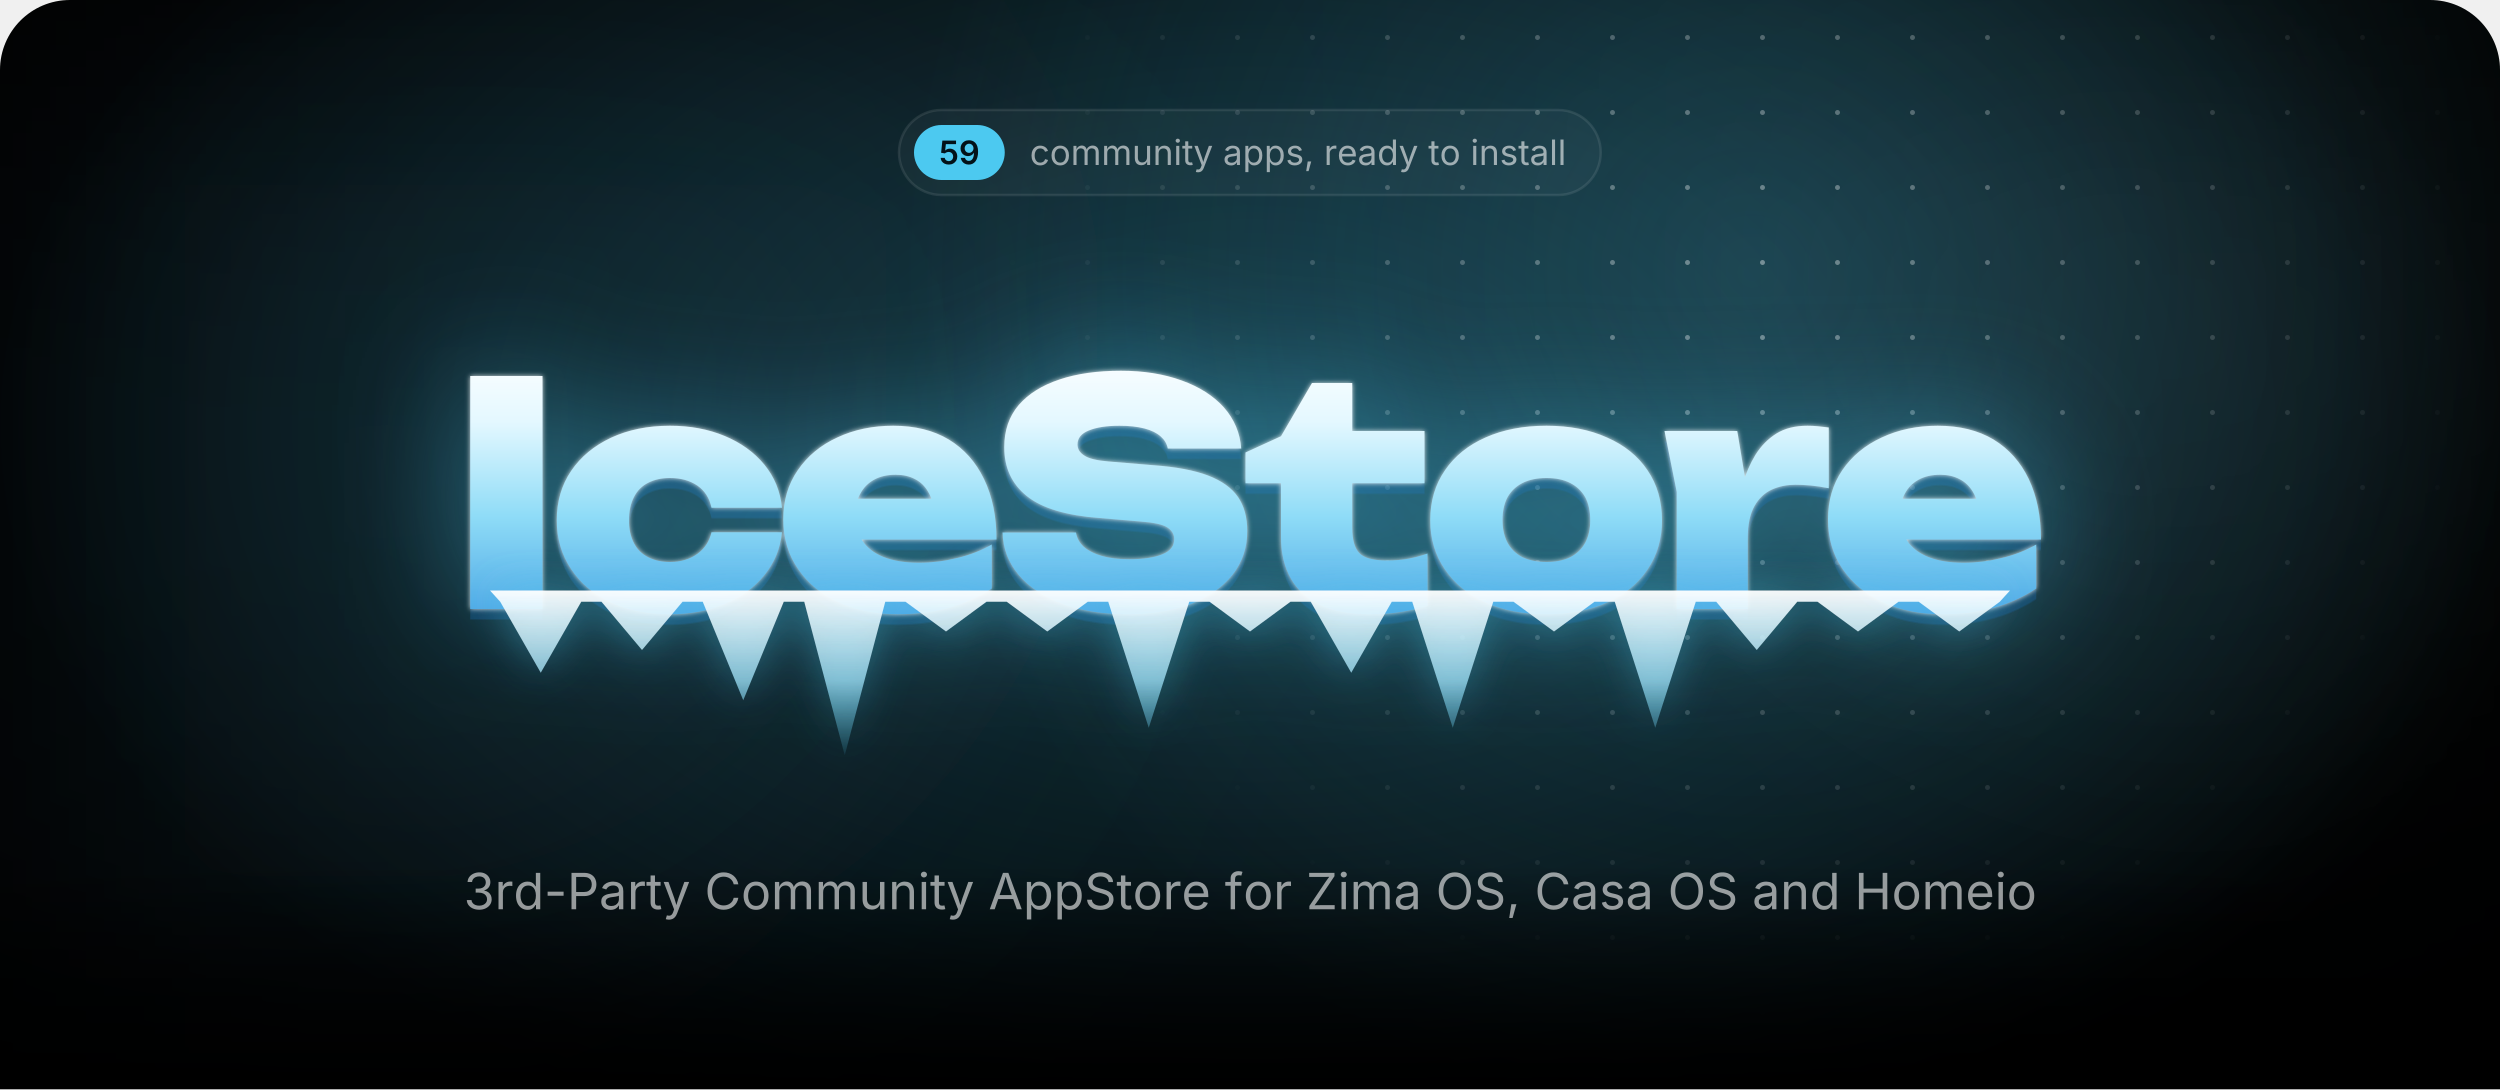
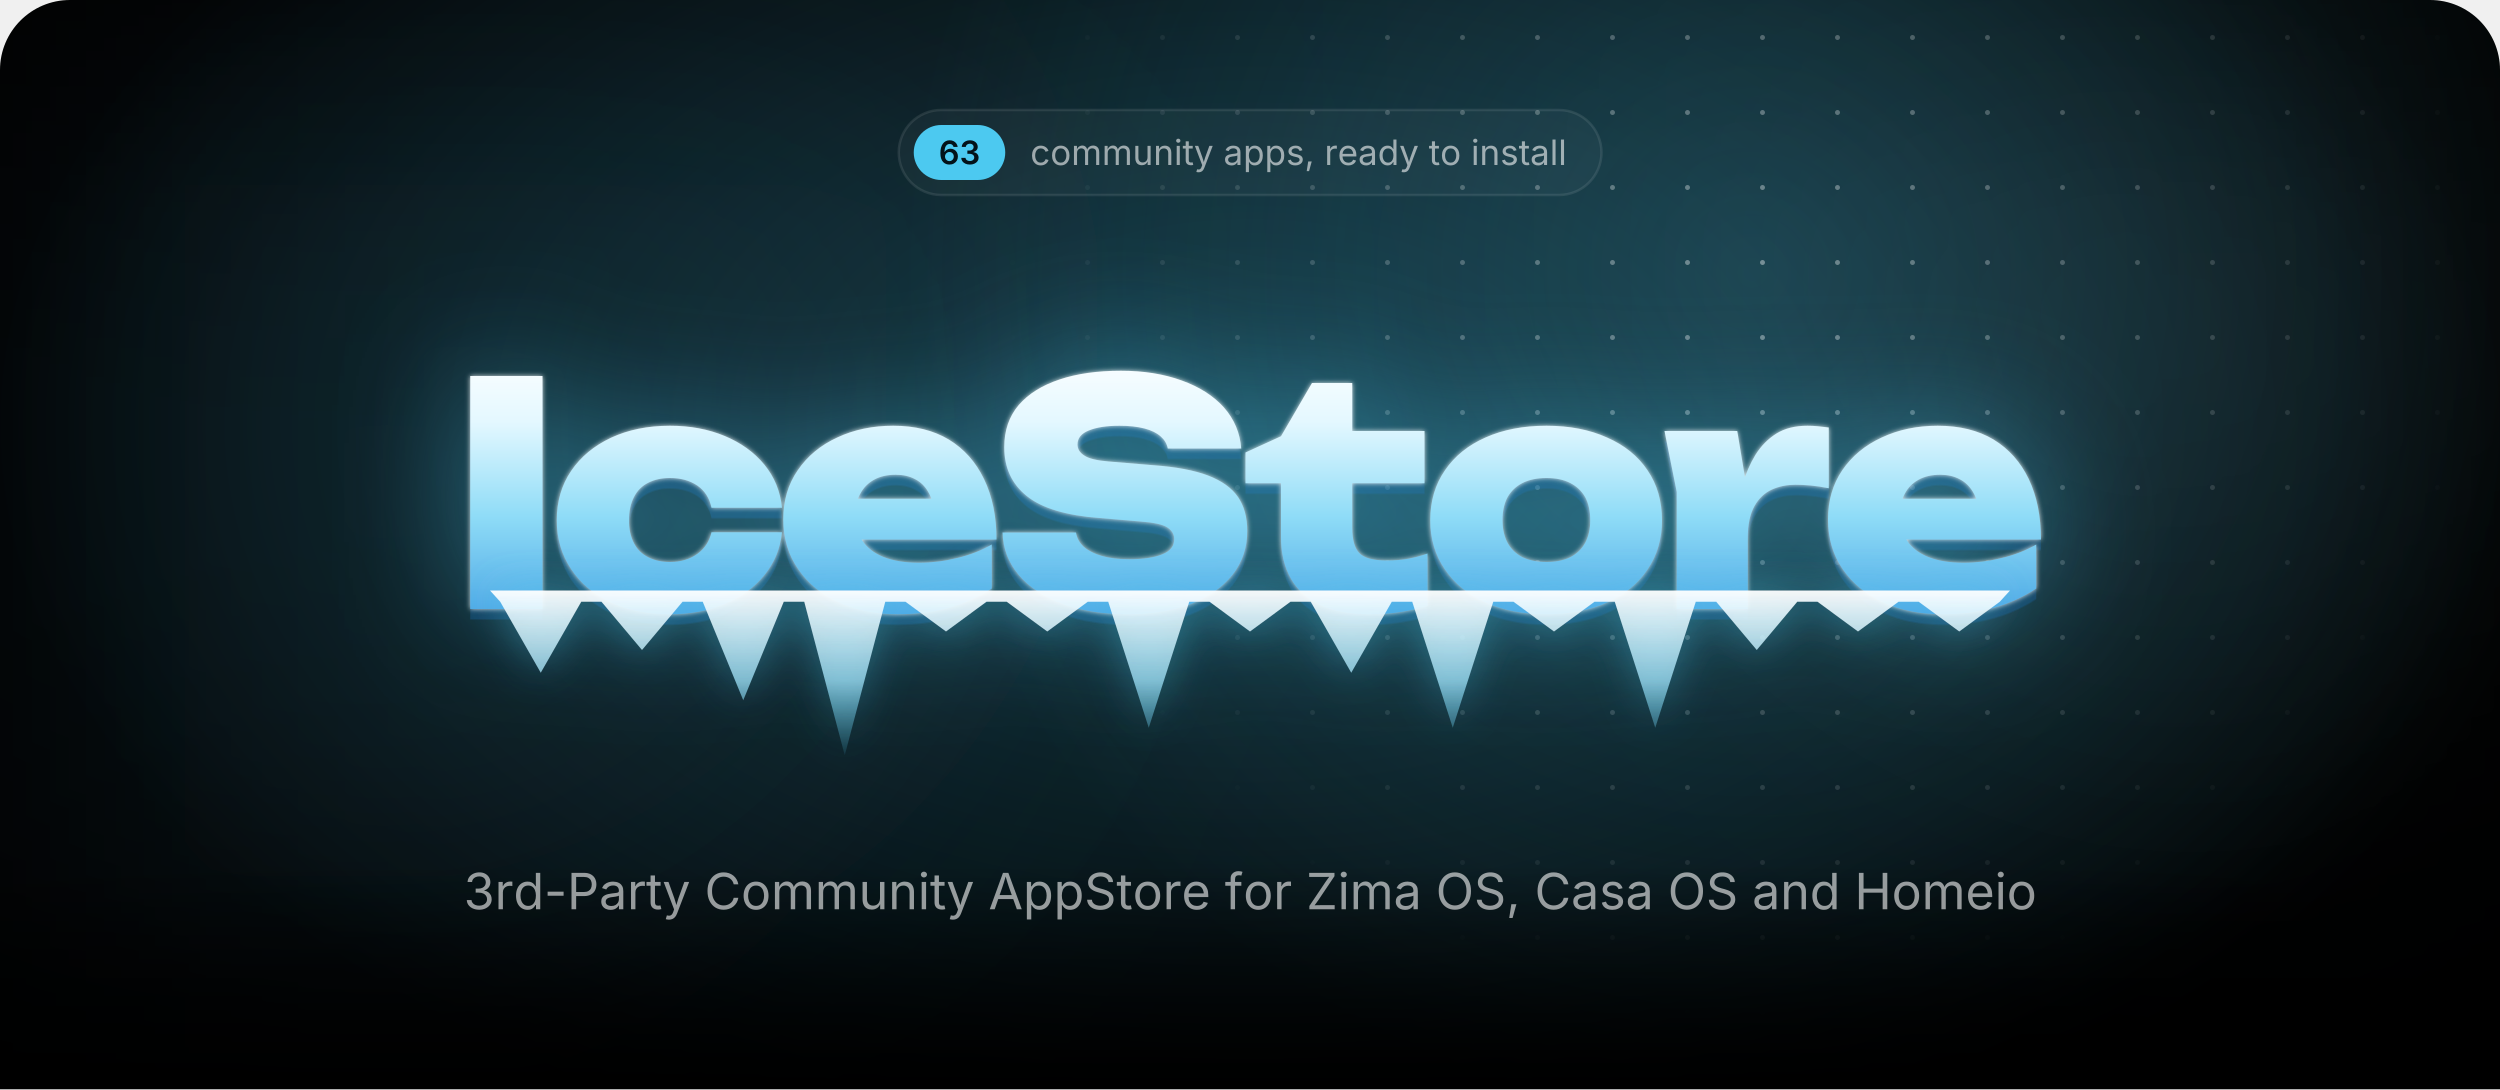
<svg xmlns="http://www.w3.org/2000/svg" width="1000" height="435.7" viewBox="0 0 1000 435.7">
  <style>.blob{transform-box:fill-box;transform-origin:center;animation:drift 22s ease-in-out infinite alternate}.blob+.blob{animation-duration:28s;animation-direction:alternate-reverse}@keyframes drift{to{transform:translate(180px,60px) scale(1.2)}}.spot{animation:spot 18s ease-in-out infinite alternate}@keyframes spot{to{transform:translate(-420px,40px)}}.gl{animation:gl 6s ease-in-out infinite}@keyframes gl{0%,35%{transform:translateX(0)}70%,100%{transform:translateX(1741px)}}.sp{transform-box:fill-box;transform-origin:center;opacity:0;animation:tw 3.2s ease-in-out infinite}@keyframes tw{0%,100%{opacity:0;transform:scale(.3) rotate(0)}50%{opacity:1;transform:scale(1) rotate(45deg)}}@media(prefers-reduced-motion:reduce){*{animation:none!important}}</style>
  <defs>
-     <path id="semi.1347" d="M618 -20Q472 -20 358 34Q243 89 176 185Q109 281 105 404H365Q368 343 403 296Q438 250 494 224Q550 197 618 197Q698 197 760 234Q821 270 856 334Q892 399 892 483Q892 568 856 634Q819 700 756 738Q692 775 610 775Q542 775 478 750Q413 724 375 683L133 722L211 1490H1073V1266H432L390 870H398Q440 919 516 950Q591 982 681 982Q782 982 868 946Q954 909 1018 842Q1081 776 1116 686Q1151 596 1151 489Q1151 341 1083 226Q1015 112 895 46Q775 -20 618 -20Z" />
-     <path id="semi.1352" d="M625 -21Q485 -21 376 34Q268 89 201 185Q134 281 117 403H381Q401 317 464 264Q526 210 625 210Q729 210 801 271Q873 332 910 446Q948 560 948 719H938Q902 655 846 609Q789 563 718 538Q647 513 566 513Q436 513 330 576Q225 638 164 748Q103 858 103 998Q103 1145 171 1262Q239 1379 360 1446Q481 1513 642 1511Q748 1511 848 1474Q949 1437 1030 1354Q1111 1271 1159 1132Q1207 994 1207 789Q1207 597 1166 447Q1126 297 1050 192Q973 88 866 34Q758 -21 625 -21ZM637 718Q697 718 748 741Q800 764 838 804Q876 844 898 896Q919 948 919 1007Q919 1084 883 1149Q847 1214 784 1254Q722 1293 641 1293Q562 1293 500 1254Q437 1216 400 1150Q363 1085 363 1004Q363 924 399 859Q435 794 496 756Q558 718 637 718Z" />
+     <path id="semi.1349" d="M671 -20Q565 -20 464 16Q362 53 280 136Q199 220 151 358Q103 497 103 702Q103 894 144 1044Q184 1193 260 1297Q337 1401 445 1456Q553 1510 687 1510Q826 1510 934 1455Q1043 1400 1110 1305Q1177 1210 1193 1089H931Q910 1175 847 1227Q784 1279 687 1279Q583 1279 510 1218Q438 1157 400 1044Q363 930 363 772H374Q410 837 466 883Q523 929 594 954Q666 978 745 978Q876 978 980 916Q1085 853 1146 744Q1207 634 1207 492Q1207 346 1140 230Q1073 114 952 47Q832 -20 671 -20ZM670 197Q749 197 812 236Q875 274 912 340Q948 406 948 487Q948 567 912 632Q877 697 815 735Q753 773 673 773Q614 773 563 750Q512 728 474 688Q435 648 414 596Q393 544 393 486Q393 408 429 342Q465 276 528 236Q591 197 670 197Z" />
+     <path id="semi.1345" d="M651 -20Q494 -20 372 34Q251 88 181 184Q111 279 107 404H376Q380 343 416 298Q453 253 514 228Q575 204 651 204Q731 204 792 232Q854 260 890 310Q925 361 925 427Q925 495 889 547Q853 599 786 628Q719 658 624 658H492V864H624Q702 864 761 892Q820 919 853 968Q886 1017 886 1082Q886 1145 858 1192Q829 1239 776 1266Q724 1292 654 1292Q585 1292 527 1268Q469 1243 433 1198Q397 1153 395 1089H138Q140 1214 210 1308Q279 1403 396 1456Q512 1510 656 1510Q805 1510 915 1454Q1025 1398 1086 1304Q1146 1211 1146 1098Q1146 972 1072 887Q998 802 877 775V763Q981 749 1053 702Q1125 654 1162 580Q1200 506 1200 413Q1200 288 1129 190Q1058 92 934 36Q811 -20 651 -20Z" />
    <path id="regular.586" d="M613 -24Q461 -24 346 48Q232 120 168 250Q104 380 104 552Q104 727 168 858Q232 988 346 1060Q461 1132 613 1132Q694 1132 766 1111Q838 1090 898 1050Q957 1011 1000 954Q1043 896 1066 823L893 774Q881 817 856 853Q831 889 796 916Q760 942 714 956Q668 971 613 971Q501 971 429 912Q357 854 322 759Q287 664 287 552Q287 442 322 348Q357 253 429 195Q501 137 613 137Q669 137 716 152Q763 167 800 194Q836 222 861 260Q886 298 898 343L1070 294Q1048 219 1004 160Q961 102 901 60Q841 19 768 -2Q695 -24 613 -24Z" />
    <path id="regular.790" d="M613 -24Q461 -24 346 48Q232 120 168 250Q104 380 104 552Q104 727 168 858Q232 988 346 1060Q461 1132 613 1132Q766 1132 881 1060Q996 988 1060 858Q1124 727 1124 552Q1124 380 1060 250Q996 120 881 48Q766 -24 613 -24ZM613 137Q726 137 799 195Q872 253 907 348Q942 442 942 552Q942 663 907 758Q872 854 799 912Q726 971 613 971Q501 971 429 912Q357 854 322 759Q287 664 287 552Q287 442 322 348Q357 253 429 195Q501 137 613 137Z" />
    <path id="regular.766" d="M158 0V1118H333L334 868H320Q343 959 392 1018Q442 1078 508 1108Q575 1138 647 1138Q769 1138 844 1063Q920 988 942 866H918Q938 950 991 1011Q1044 1072 1120 1105Q1195 1138 1284 1138Q1381 1138 1461 1096Q1541 1054 1588 969Q1636 884 1636 754V0H1456V749Q1456 870 1388 922Q1320 974 1230 974Q1155 974 1100 942Q1046 911 1016 856Q987 801 987 730V0H807V767Q807 860 745 917Q683 974 588 974Q523 974 466 944Q408 913 373 853Q338 793 338 704V0Z" />
    <path id="regular.915" d="M537 -14Q424 -14 338 32Q253 79 206 173Q158 267 158 408V1118H338V423Q338 294 406 221Q474 148 591 148Q671 148 734 183Q798 218 835 286Q872 353 872 448V1118H1053V0H879V271H903Q851 114 756 50Q660 -14 537 -14Z" />
    <path id="regular.773" d="M338 670V0H158V1118H331L332 847H307Q358 1002 452 1067Q547 1132 674 1132Q787 1132 872 1086Q957 1039 1004 946Q1052 852 1052 710V0H872V695Q872 824 804 897Q737 970 620 970Q540 970 476 935Q412 900 375 833Q338 766 338 670Z" />
    <path id="regular.689" d="M158 0V1118H338V0ZM249 1301Q198 1301 161 1336Q124 1371 124 1420Q124 1470 161 1504Q198 1539 249 1539Q301 1539 338 1504Q375 1470 375 1420Q375 1371 338 1336Q301 1301 249 1301Z" />
    <path id="regular.889" d="M598 1118V964H20V1118ZM188 1384H368V290Q368 215 398 180Q429 146 500 146Q517 146 544 150Q570 154 592 158L629 6Q601 -4 566 -9Q530 -14 495 -14Q350 -14 269 62Q188 139 188 276Z" />
    <path id="regular.998" d="M140 -405 186 -249 205 -254Q260 -268 305 -262Q350 -255 386 -217Q422 -179 449 -99L481 -6L54 1118H251L489 455Q527 351 553 249Q579 147 608 51H542Q571 147 598 250Q624 352 661 455L901 1118H1097L606 -167Q572 -256 524 -314Q477 -371 414 -398Q351 -426 272 -426Q224 -426 189 -419Q154 -412 140 -405Z" />
    <path id="regular.507" d="M471 -26Q365 -26 278 14Q192 54 141 131Q90 208 90 318Q90 414 128 474Q166 534 230 568Q293 603 370 620Q447 637 525 647Q625 660 688 667Q751 674 782 691Q812 708 812 749V755Q812 825 786 874Q760 922 708 948Q656 974 578 974Q498 974 441 949Q384 924 348 886Q313 849 295 810L122 867Q165 969 238 1026Q311 1084 399 1108Q487 1132 573 1132Q629 1132 700 1118Q772 1105 838 1065Q905 1025 948 946Q992 868 992 737V0H815V152H803Q784 113 742 72Q700 30 633 2Q566 -26 471 -26ZM502 133Q602 133 671 172Q740 211 776 274Q812 336 812 404V559Q801 546 764 536Q727 525 680 517Q632 509 588 504Q543 498 517 495Q452 487 396 468Q339 448 305 410Q271 373 271 309Q271 251 301 212Q331 173 383 153Q435 133 502 133Z" />
    <path id="regular.843" d="M158 -418V1118H332V939H352Q371 969 405 1014Q439 1060 503 1096Q567 1132 676 1132Q816 1132 922 1062Q1029 992 1090 862Q1150 733 1150 556Q1150 378 1090 248Q1030 118 924 47Q817 -24 677 -24Q571 -24 506 12Q441 49 406 96Q371 142 352 173H338V-418ZM650 137Q755 137 826 194Q896 250 932 346Q967 441 967 558Q967 674 932 768Q897 861 826 916Q756 971 650 971Q547 971 477 919Q407 867 372 774Q336 682 336 558Q336 434 372 339Q408 244 478 190Q549 137 650 137Z" />
    <path id="regular.871" d="M538 -24Q423 -24 334 10Q244 43 186 109Q128 175 108 271L279 312Q303 220 370 177Q436 134 536 134Q653 134 722 184Q792 234 792 303Q792 361 752 400Q711 438 628 457L442 501Q290 537 216 612Q142 688 142 806Q142 902 196 976Q250 1049 344 1090Q437 1132 556 1132Q671 1132 752 1098Q832 1063 882 1002Q933 942 958 863L795 821Q772 881 718 930Q665 979 557 979Q457 979 390 933Q324 887 324 817Q324 755 369 718Q414 680 512 657L681 617Q833 581 906 506Q979 430 979 315Q979 217 924 140Q868 64 768 20Q669 -24 538 -24Z" />
    <path id="regular.1501" d="M128 -359 216 208H422L266 -359Z" />
    <path id="regular.852" d="M158 0V1118H332V946H344Q375 1031 454 1082Q534 1134 634 1134Q654 1134 682 1133Q709 1132 725 1131V950Q717 952 685 956Q653 960 617 960Q537 960 474 926Q410 893 374 834Q338 776 338 700V0Z" />
    <path id="regular.614" d="M628 -24Q466 -24 348 48Q231 120 168 249Q104 378 104 550Q104 722 166 853Q228 984 342 1058Q455 1132 607 1132Q696 1132 782 1102Q869 1073 940 1008Q1010 942 1052 835Q1094 728 1094 573V498H226V650H997L913 594Q913 704 878 790Q844 875 776 924Q708 972 607 972Q506 972 434 922Q362 873 324 794Q286 714 286 623V522Q286 398 329 312Q372 225 450 180Q527 136 629 136Q695 136 749 155Q803 174 842 212Q881 251 902 308L1076 260Q1050 176 988 112Q926 48 834 12Q743 -24 628 -24Z" />
    <path id="regular.597" d="M577 -24Q438 -24 331 47Q224 118 164 248Q104 378 104 556Q104 733 164 862Q225 992 332 1062Q439 1132 578 1132Q687 1132 751 1096Q815 1060 850 1014Q884 969 902 939H916V1490H1096V0H922V173H902Q884 142 848 96Q813 49 748 12Q684 -24 577 -24ZM604 137Q706 137 776 190Q846 244 882 339Q918 434 918 558Q918 682 882 774Q847 867 777 919Q707 971 604 971Q498 971 428 916Q357 861 322 768Q287 674 287 558Q287 441 322 346Q358 250 429 194Q500 137 604 137Z" />
    <path id="regular.736" d="M338 1490V0H158V1490Z" />
    <path id="regular.1345" d="M635 -20Q489 -20 376 30Q263 80 196 169Q130 258 125 376H317Q323 305 366 254Q408 202 478 174Q547 147 632 147Q726 147 798 180Q871 212 913 271Q955 330 955 407Q955 488 914 550Q874 611 797 646Q720 681 609 681H488V846H609Q696 846 762 878Q829 909 866 966Q903 1023 903 1100Q903 1174 870 1229Q838 1284 778 1314Q718 1345 637 1345Q561 1345 494 1318Q428 1290 386 1239Q343 1188 340 1115H157Q161 1232 227 1321Q293 1410 402 1460Q510 1510 641 1510Q780 1510 880 1454Q981 1398 1035 1307Q1089 1216 1089 1110Q1089 984 1022 896Q956 808 842 774V762Q937 747 1004 698Q1072 649 1108 574Q1143 499 1143 405Q1143 283 1077 187Q1011 91 896 36Q781 -20 635 -20Z" />
    <path id="regular.1459" d="M798 719V553H144V719Z" />
    <path id="regular.375" d="M180 0V1490H690Q864 1490 976 1426Q1089 1363 1144 1256Q1198 1149 1198 1016Q1198 883 1144 775Q1089 667 977 603Q865 539 691 539H330V706H682Q800 706 872 746Q944 787 976 858Q1009 928 1009 1016Q1009 1104 976 1174Q944 1243 872 1283Q799 1323 680 1323H370V0Z" />
    <path id="regular.73" d="M783 -20Q592 -20 442 72Q293 165 208 336Q122 508 122 744Q122 981 208 1152Q293 1324 442 1417Q592 1510 783 1510Q896 1510 996 1477Q1097 1444 1177 1380Q1257 1317 1310 1226Q1364 1136 1384 1021H1194Q1178 1098 1140 1156Q1101 1214 1046 1254Q990 1294 923 1314Q856 1334 783 1334Q649 1334 541 1266Q433 1198 370 1066Q307 935 307 744Q307 554 370 422Q434 291 542 224Q650 156 783 156Q856 156 923 176Q990 197 1046 236Q1101 276 1140 334Q1178 393 1194 469H1384Q1365 355 1312 265Q1258 175 1178 111Q1098 47 998 14Q897 -20 783 -20Z" />
    <path id="regular.2" d="M52 0 593 1490H813L1361 0H1161L845 884Q816 966 778 1088Q739 1211 684 1401H720Q666 1209 626 1084Q587 960 561 884L254 0ZM324 416V582H1089V416Z" />
    <path id="regular.397" d="M657 -26Q496 -26 378 26Q259 78 192 172Q125 265 116 390H311Q319 306 368 252Q417 197 494 170Q570 144 657 144Q758 144 838 177Q919 210 966 270Q1013 330 1013 409Q1013 481 972 526Q932 571 865 600Q798 629 718 651L538 702Q358 753 258 848Q158 943 158 1091Q158 1217 226 1312Q294 1406 410 1458Q526 1510 670 1510Q817 1510 930 1458Q1043 1406 1108 1316Q1174 1227 1178 1114H992Q979 1223 888 1282Q797 1342 664 1342Q568 1342 496 1310Q423 1279 383 1224Q343 1170 343 1100Q343 1022 392 974Q440 927 506 900Q573 874 627 859L776 818Q836 802 908 774Q981 746 1047 700Q1113 653 1156 582Q1198 510 1198 406Q1198 284 1134 186Q1071 88 950 31Q829 -26 657 -26Z" />
    <path id="regular.647" d="M678 1118V964H20V1118ZM240 0V1267Q240 1364 286 1429Q331 1494 404 1527Q477 1560 558 1560Q622 1560 664 1550Q706 1539 726 1530L676 1376Q662 1381 640 1387Q617 1393 579 1393Q496 1393 458 1350Q420 1308 420 1227V0Z" />
    <path id="regular.496" d="M130 0V134L796 1125Q841 1192 892 1260Q943 1327 994 1393L1015 1331Q923 1325 830 1324Q737 1322 645 1322H122V1490H1158V1354L502 379Q454 308 400 237Q347 166 294 97L273 159Q365 165 456 166Q548 168 640 168H1166V0Z" />
    <path id="regular.321" d="M784 -20Q593 -20 444 72Q294 165 208 336Q122 508 122 744Q122 981 208 1152Q294 1324 444 1417Q593 1510 784 1510Q975 1510 1124 1417Q1273 1324 1358 1152Q1444 981 1444 744Q1444 508 1358 336Q1273 165 1124 72Q975 -20 784 -20ZM784 156Q917 156 1024 224Q1132 291 1196 422Q1259 554 1259 744Q1259 936 1196 1068Q1132 1199 1024 1266Q917 1334 784 1334Q650 1334 542 1266Q434 1198 370 1066Q307 935 307 744Q307 554 370 423Q434 292 542 224Q650 156 784 156Z" />
    <path id="regular.161" d="M180 0V1490H370V846H1152V1490H1342V0H1152V678H370V0Z" />
    <radialGradient id="glow">
      <stop stop-color="#4cc9f0" stop-opacity=".28" />
      <stop offset="1" stop-color="#4cc9f0" stop-opacity="0" />
    </radialGradient>
    <radialGradient id="cur">
      <stop stop-color="#4cc9f0" stop-opacity=".2" />
      <stop offset=".65" stop-color="#4cc9f0" stop-opacity="0" />
    </radialGradient>
    <radialGradient id="spot">
      <stop stop-color="#fff" />
      <stop offset="1" stop-color="#000" />
    </radialGradient>
    <pattern id="dots" width="30" height="30" patternUnits="userSpaceOnUse">
      <circle cx="15" cy="15" r="1" fill="#fff" fill-opacity=".4" />
    </pattern>
    <mask id="dm">
      <circle class="spot" cx="700" cy="110" r="300" fill="url(#spot)" />
    </mask>
    <linearGradient id="fade" x2="0" y2="1">
      <stop offset="0.793" stop-color="#fff" />
      <stop offset="1" stop-color="#000" />
    </linearGradient>
    <mask id="bf">
      <rect width="1000" height="435.7" fill="url(#fade)" />
    </mask>
    <filter id="blur" filterUnits="userSpaceOnUse" x="-500" y="-500" width="2000" height="1500">
      <feGaussianBlur stdDeviation="90" />
    </filter>
    <linearGradient id="ice" gradientUnits="userSpaceOnUse" x1="0" y1="138" x2="0" y2="256">
      <stop stop-color="#fff" />
      <stop offset=".26" stop-color="#e4f8ff" />
      <stop offset=".58" stop-color="#8fdcf7" />
      <stop offset="1" stop-color="#3d9be0" />
    </linearGradient>
    <linearGradient id="ig" x2="0" y2="1">
      <stop stop-color="#fff" stop-opacity=".95" />
      <stop offset=".55" stop-color="#9fe3fa" stop-opacity=".75" />
      <stop offset="1" stop-color="#4cc9f0" stop-opacity=".1" />
    </linearGradient>
    <linearGradient id="gl">
      <stop stop-color="#fff" stop-opacity="0" />
      <stop offset=".5" stop-color="#fff" stop-opacity=".95" />
      <stop offset="1" stop-color="#fff" stop-opacity="0" />
    </linearGradient>
    <clipPath id="wc">
      <path d="M188.1 150.4H217V243.6H188.1ZM312.8 212.9Q311.8 222.7 305.7 230.1Q299.7 237.5 289.9 241.6Q280.1 245.7 268 245.7Q254.7 245.7 244.4 241Q234.2 236.3 228.5 227.7Q222.7 219.1 222.7 208.1Q222.7 196.8 228.5 188.3Q234.2 179.9 244.4 175.1Q254.7 170.3 268 170.3Q280.1 170.3 289.9 174.4Q299.7 178.5 305.7 185.8Q311.8 193.2 312.8 203.1H284.6Q283.4 197.3 278.9 194.2Q274.4 191.2 268 191.2Q263 191.2 259.3 193.1Q255.5 195 253.6 198.8Q251.6 202.6 251.6 208.1Q251.6 213.5 253.6 217.3Q255.5 221 259.3 222.9Q263 224.8 268 224.8Q274.4 224.8 278.9 221.6Q283.4 218.3 284.6 212.9ZM359 245.7Q345.9 245.7 335.6 241Q325.2 236.3 319.3 227.7Q313.3 219.1 313.3 207.7Q313.3 196.5 319.1 188.1Q324.9 179.6 334.9 175Q344.9 170.3 357.3 170.3Q370.3 170.3 379.5 175.8Q388.7 181.4 393.6 191.6Q398.6 201.9 398.6 215.8H336.6V199.5H382.2L373.8 205.1Q373.3 200.2 371.3 196.8Q369.4 193.4 366.1 191.7Q362.8 189.9 358.3 189.9Q353.2 189.9 349.6 191.9Q346 193.9 344.1 197.5Q342.1 201 342.1 205.5Q342.1 211.8 344.9 216.2Q347.7 220.5 353.4 222.8Q359.2 225.1 367.6 225.1Q375.3 225.1 382.9 223.2Q390.5 221.4 396.7 217.8V235.4Q389.1 240.4 379.7 243.1Q370.3 245.7 359 245.7ZM401 213H430.4Q430.9 216.3 433.5 218.7Q436.2 221.1 440.8 222.4Q445.4 223.7 451.6 223.7Q460.2 223.7 465 221.7Q469.7 219.8 469.7 215.7Q469.7 212.8 467 211Q464.3 209.2 456.2 208.6L439.8 207.2Q419.7 205.7 410.7 198.4Q401.7 191.2 401.7 178.9Q401.7 168.8 407.5 162Q413.3 155.3 423.8 151.8Q434.2 148.3 448.4 148.3Q462 148.3 472.7 152.2Q483.3 156 489.6 163Q495.8 170.1 496.5 179.4H467.1Q466.6 176.6 464.3 174.6Q462 172.5 457.8 171.4Q453.6 170.3 447.8 170.3Q440.1 170.3 435.5 172.2Q431 174 431 177.8Q431 180.5 433.7 182.2Q436.3 184 443.5 184.6L461.5 186.1Q475 187.1 483.2 190.2Q491.5 193.4 495.2 198.8Q498.9 204.2 498.9 212.4Q498.9 222.4 493 229.9Q487 237.4 476.3 241.6Q465.5 245.7 451.1 245.7Q436.3 245.7 425.1 241.6Q414 237.5 407.6 230.1Q401.3 222.7 401 213ZM498.2 193.3V181L512.4 174.5L524.8 153.2H540.9V172.4H569.8V193.3H540.9V211.1Q540.9 218.3 543.7 221.2Q546.5 224.2 554.7 224.2Q559.8 224.2 563.8 223.4Q567.8 222.6 571 221.4V242.4Q567 243.6 560.9 244.7Q554.9 245.7 548.1 245.7Q536 245.7 528.1 242Q520.2 238.3 516.3 231.3Q512.4 224.4 512.4 214.9V193.3ZM618.5 245.7Q604.7 245.7 594.2 241Q583.8 236.3 578 227.8Q572.1 219.3 572.1 208.1Q572.1 196.6 578 188.1Q583.8 179.6 594.2 175Q604.7 170.3 618.6 170.3Q632.4 170.3 642.8 175Q653.3 179.6 659 188.1Q664.8 196.6 664.8 208.1Q664.8 219.3 659 227.8Q653.3 236.3 642.8 241Q632.4 245.7 618.5 245.7ZM618.6 224.8Q624.2 224.8 628.1 222.9Q632 220.9 634.1 217.1Q636.1 213.3 636.1 208.1Q636.1 202.7 634.1 198.9Q632 195.2 628.1 193.2Q624.2 191.2 618.6 191.2Q613 191.2 609 193.2Q605.1 195.2 603 198.9Q601 202.7 601 208Q601 213.3 603 217.1Q605.1 220.9 609 222.9Q613 224.8 618.6 224.8ZM665.8 172.4H694.9L699.1 197.6V243.6H670.7V196.8ZM731.5 171V195.3Q727.6 194.5 724.3 194.2Q721 193.9 718.2 193.9Q713.1 193.9 708.8 195.8Q704.4 197.8 701.8 202.4Q699.1 207.1 699.1 215.3L693.9 208.8Q695 201.1 696.9 194.2Q698.9 187.3 702.2 181.9Q705.6 176.5 710.6 173.4Q715.6 170.3 723 170.3Q725 170.3 727.1 170.5Q729.2 170.7 731.5 171ZM776.9 245.7Q763.7 245.7 753.4 241Q743.1 236.3 737.1 227.7Q731.2 219.1 731.2 207.7Q731.2 196.5 736.9 188.1Q742.7 179.6 752.7 175Q762.7 170.3 775.1 170.3Q788.2 170.3 797.4 175.8Q806.6 181.4 811.5 191.6Q816.4 201.9 816.4 215.8H754.4V199.5H800L791.7 205.1Q791.2 200.2 789.2 196.8Q787.2 193.4 783.9 191.7Q780.6 189.9 776.1 189.9Q771 189.9 767.4 191.9Q763.8 193.9 761.9 197.5Q760 201 760 205.5Q760 211.8 762.8 216.2Q765.6 220.5 771.3 222.8Q777 225.1 785.5 225.1Q793.2 225.1 800.7 223.2Q808.3 221.4 814.5 217.8V235.4Q807 240.4 797.6 243.1Q788.2 245.7 776.9 245.7Z" />
    </clipPath>
    <filter id="frost" x="-20%" y="-60%" width="140%" height="220%" color-interpolation-filters="sRGB">
      <feGaussianBlur in="SourceAlpha" stdDeviation="1" result="a" />
      <feFlood flood-color="#fff" flood-opacity=".85" />
      <feComposite in2="a" operator="in" result="s1" />
      <feGaussianBlur in="SourceAlpha" stdDeviation="25.2" result="b" />
      <feFlood flood-color="#4cc9f0" flood-opacity=".5" />
      <feComposite in2="b" operator="in" result="s2" />
      <feOffset in="SourceAlpha" dy="4.2" result="c" />
      <feFlood flood-color="#125696" flood-opacity=".4" />
      <feComposite in2="c" operator="in" result="s3" />
      <feMerge>
        <feMergeNode in="s3" />
        <feMergeNode in="s2" />
        <feMergeNode in="s1" />
        <feMergeNode in="SourceGraphic" />
      </feMerge>
    </filter>
    <filter id="drip" x="-10%" y="-60%" width="120%" height="220%">
      <feGaussianBlur in="SourceAlpha" stdDeviation="8.4" result="b" />
      <feFlood flood-color="#4cc9f0" flood-opacity=".45" />
      <feComposite in2="b" operator="in" />
      <feMerge>
        <feMergeNode />
        <feMergeNode in="SourceGraphic" />
      </feMerge>
    </filter>
    <clipPath id="pg">
      <path d="M0,28 A28,28 0 0 1 28,0 H972 A28,28 0 0 1 1000,28 V435.7 A0,0 0 0 1 1000,435.7 H0 A0,0 0 0 1 0,435.7 Z" />
    </clipPath>
  </defs>
  <g clip-path="url(#pg)">
    <rect x="0" y="0" width="1000" height="435.7" rx="0" fill="#000" />
    <g mask="url(#bf)">
      <ellipse cx="500" cy="170" rx="500" ry="310" fill="url(#glow)" />
      <circle class="blob" cx="140" cy="140" r="260" fill="#4cc9f0" fill-opacity=".1" filter="url(#blur)" />
      <circle class="blob" cx="900" cy="40" r="220" fill="#a5e8ff" fill-opacity=".08" filter="url(#blur)" />
      <circle class="spot" cx="700" cy="110" r="520" fill="url(#cur)" />
      <rect width="1000" height="435.7" fill="url(#dots)" mask="url(#dm)" />
    </g>
-     <rect x="359.6" y="44" width="280.7" height="34" rx="17" fill="rgba(255,255,255,.035)" stroke="rgba(255,255,255,.09)" />
-     <rect x="365.6" y="50" width="36.3" height="22" rx="11" fill="#4cc9f0" />
-     <g fill="#031219" transform="translate(375.6,65.7) scale(0.00635,-0.00635)">
-       <use href="#semi.1347" x="0" />
-       <use href="#semi.1352" x="1254" />
-     </g>
-     <g fill="rgba(255,255,255,.58)" transform="translate(411.9,66) scale(0.00684,-0.00684)">
+     <rect x="359.5" y="44" width="281.1" height="34" rx="17" fill="rgba(255,255,255,.035)" stroke="rgba(255,255,255,.09)" />
+     <rect x="365.5" y="50" width="36.6" height="22" rx="11" fill="#4cc9f0" />
+     <g fill="#031219" transform="translate(375.5,65.7) scale(0.00635,-0.00635)">
+       <use href="#semi.1349" x="0" />
+       <use href="#semi.1345" x="1310" />
+     </g>
+     <g fill="rgba(255,255,255,.58)" transform="translate(412.1,66) scale(0.00684,-0.00684)">
      <use href="#regular.586" x="0" />
      <use href="#regular.790" x="1170" />
      <use href="#regular.766" x="2398" />
      <use href="#regular.766" x="4192" />
      <use href="#regular.915" x="5986" />
      <use href="#regular.773" x="7197" />
      <use href="#regular.689" x="8407" />
      <use href="#regular.889" x="8903" />
      <use href="#regular.998" x="9573" />
      <use href="#regular.507" x="11300" />
      <use href="#regular.843" x="12450" />
      <use href="#regular.843" x="13704" />
      <use href="#regular.871" x="14958" />
      <use href="#regular.1501" x="16039" />
      <use href="#regular.852" x="17205" />
      <use href="#regular.614" x="17976" />
      <use href="#regular.507" x="19170" />
      <use href="#regular.597" x="20320" />
      <use href="#regular.998" x="21574" />
      <use href="#regular.889" x="23301" />
      <use href="#regular.790" x="23971" />
      <use href="#regular.689" x="25775" />
      <use href="#regular.773" x="26271" />
      <use href="#regular.871" x="27481" />
      <use href="#regular.889" x="28562" />
      <use href="#regular.507" x="29232" />
      <use href="#regular.736" x="30382" />
      <use href="#regular.736" x="30878" />
    </g>
    <g filter="url(#frost)">
      <path fill="url(#ice)" d="M188.1 150.4H217V243.6H188.1ZM312.8 212.9Q311.8 222.7 305.7 230.1Q299.7 237.5 289.9 241.6Q280.1 245.7 268 245.7Q254.7 245.7 244.4 241Q234.2 236.3 228.5 227.7Q222.7 219.1 222.7 208.1Q222.7 196.8 228.5 188.3Q234.2 179.9 244.4 175.1Q254.7 170.3 268 170.3Q280.1 170.3 289.9 174.4Q299.7 178.5 305.7 185.8Q311.8 193.2 312.8 203.1H284.6Q283.4 197.3 278.9 194.2Q274.4 191.2 268 191.2Q263 191.2 259.3 193.1Q255.5 195 253.6 198.8Q251.6 202.6 251.6 208.1Q251.6 213.5 253.6 217.3Q255.5 221 259.3 222.9Q263 224.8 268 224.8Q274.4 224.8 278.9 221.6Q283.4 218.3 284.6 212.9ZM359 245.7Q345.9 245.7 335.6 241Q325.2 236.3 319.3 227.7Q313.3 219.1 313.3 207.7Q313.3 196.5 319.1 188.1Q324.9 179.6 334.9 175Q344.9 170.3 357.3 170.3Q370.3 170.3 379.5 175.8Q388.7 181.4 393.6 191.6Q398.6 201.9 398.6 215.8H336.6V199.5H382.2L373.8 205.1Q373.3 200.2 371.3 196.8Q369.4 193.4 366.1 191.7Q362.8 189.9 358.3 189.9Q353.2 189.9 349.6 191.9Q346 193.9 344.1 197.5Q342.1 201 342.1 205.5Q342.1 211.8 344.9 216.2Q347.7 220.5 353.4 222.8Q359.2 225.1 367.6 225.1Q375.3 225.1 382.9 223.2Q390.5 221.4 396.7 217.8V235.4Q389.1 240.4 379.7 243.1Q370.3 245.7 359 245.7ZM401 213H430.4Q430.9 216.3 433.5 218.7Q436.2 221.1 440.8 222.4Q445.4 223.7 451.6 223.7Q460.2 223.7 465 221.7Q469.7 219.8 469.7 215.7Q469.7 212.8 467 211Q464.3 209.2 456.2 208.6L439.8 207.2Q419.7 205.7 410.7 198.4Q401.7 191.2 401.7 178.9Q401.7 168.8 407.5 162Q413.3 155.3 423.8 151.8Q434.2 148.3 448.4 148.3Q462 148.3 472.7 152.2Q483.3 156 489.6 163Q495.8 170.1 496.5 179.4H467.1Q466.6 176.6 464.3 174.6Q462 172.5 457.8 171.4Q453.6 170.3 447.8 170.3Q440.1 170.3 435.5 172.2Q431 174 431 177.8Q431 180.5 433.7 182.2Q436.3 184 443.5 184.6L461.5 186.1Q475 187.1 483.2 190.2Q491.5 193.4 495.2 198.8Q498.9 204.2 498.9 212.4Q498.9 222.4 493 229.9Q487 237.4 476.3 241.6Q465.5 245.7 451.1 245.7Q436.3 245.7 425.1 241.6Q414 237.5 407.6 230.1Q401.3 222.7 401 213ZM498.2 193.3V181L512.4 174.5L524.8 153.2H540.9V172.4H569.8V193.3H540.9V211.1Q540.9 218.3 543.7 221.2Q546.5 224.2 554.7 224.2Q559.8 224.2 563.8 223.4Q567.8 222.6 571 221.4V242.4Q567 243.6 560.9 244.7Q554.9 245.7 548.1 245.7Q536 245.7 528.1 242Q520.2 238.3 516.3 231.3Q512.4 224.4 512.4 214.9V193.3ZM618.5 245.7Q604.7 245.7 594.2 241Q583.8 236.3 578 227.8Q572.1 219.3 572.1 208.1Q572.1 196.6 578 188.1Q583.8 179.6 594.2 175Q604.7 170.3 618.6 170.3Q632.4 170.3 642.8 175Q653.3 179.6 659 188.1Q664.8 196.6 664.8 208.1Q664.8 219.3 659 227.8Q653.3 236.3 642.8 241Q632.4 245.7 618.5 245.7ZM618.6 224.8Q624.2 224.8 628.1 222.9Q632 220.9 634.1 217.1Q636.1 213.3 636.1 208.1Q636.1 202.7 634.1 198.9Q632 195.2 628.1 193.2Q624.2 191.2 618.6 191.2Q613 191.2 609 193.2Q605.1 195.2 603 198.9Q601 202.7 601 208Q601 213.3 603 217.1Q605.1 220.9 609 222.9Q613 224.8 618.6 224.8ZM665.8 172.4H694.9L699.1 197.6V243.6H670.7V196.8ZM731.5 171V195.3Q727.6 194.5 724.3 194.2Q721 193.9 718.2 193.9Q713.1 193.9 708.8 195.8Q704.4 197.8 701.8 202.4Q699.1 207.1 699.1 215.3L693.9 208.8Q695 201.1 696.9 194.2Q698.9 187.3 702.2 181.9Q705.6 176.5 710.6 173.4Q715.6 170.3 723 170.3Q725 170.3 727.1 170.5Q729.2 170.7 731.5 171ZM776.9 245.7Q763.7 245.7 753.4 241Q743.1 236.3 737.1 227.7Q731.2 219.1 731.2 207.7Q731.2 196.5 736.9 188.1Q742.7 179.6 752.7 175Q762.7 170.3 775.1 170.3Q788.2 170.3 797.4 175.8Q806.6 181.4 811.5 191.6Q816.4 201.9 816.4 215.8H754.4V199.5H800L791.7 205.1Q791.2 200.2 789.2 196.8Q787.2 193.4 783.9 191.7Q780.6 189.9 776.1 189.9Q771 189.9 767.4 191.9Q763.8 193.9 761.9 197.5Q760 201 760 205.5Q760 211.8 762.8 216.2Q765.6 220.5 771.3 222.8Q777 225.1 785.5 225.1Q793.2 225.1 800.7 223.2Q808.3 221.4 814.5 217.8V235.4Q807 240.4 797.6 243.1Q788.2 245.7 776.9 245.7Z" />
    </g>
    <g clip-path="url(#wc)">
      <g class="gl">
        <g transform="translate(52.8,0) skewX(-15)">
          <rect x="-518.9" y="118" width="399.4" height="158" rx="0" fill="url(#gl)" />
        </g>
      </g>
    </g>
    <polygon points="196,236.2 200.1,240.7 216.3,269.1 232.5,240.7 240.6,240.7 256.8,260 273,240.7 281.1,240.7 297.3,280.1 313.5,240.7 321.7,240.7 337.9,302.1 354.1,240.7 362.2,240.7 378.4,252.6 394.6,240.7 402.7,240.7 418.9,252.6 435.1,240.7 443.3,240.7 459.5,291.1 475.7,240.7 483.8,240.7 500,252.6 516.2,240.7 524.3,240.7 540.5,269.1 556.7,240.7 564.9,240.7 581.1,291.1 597.3,240.7 605.4,240.7 621.6,252.6 637.8,240.7 645.9,240.7 662.1,291.1 678.3,240.7 686.5,240.7 702.7,260 718.9,240.7 727,240.7 743.2,252.6 759.4,240.7 767.5,240.7 783.7,252.6 799.9,240.7 804,236.2" fill="url(#ig)" filter="url(#drip)" />
    <polygon class="sp" style="animation-delay:0s" fill="#fff" points="171.4,123.8 173.3,132.5 181.9,134.4 173.3,136.3 171.4,145 169.5,136.3 160.8,134.4 169.5,132.5" />
    <polygon class="sp" style="animation-delay:0.9s" fill="#fff" points="337.8,114.4 339.7,123.1 348.3,125 339.7,126.9 337.8,135.5 335.9,126.9 327.2,125 335.9,123.1" />
    <polygon class="sp" style="animation-delay:1.7s" fill="#fff" points="491.4,109.7 493.3,118.3 501.9,120.2 493.3,122.1 491.4,130.8 489.5,122.1 480.8,120.2 489.5,118.3" />
    <polygon class="sp" style="animation-delay:0.4s" fill="#fff" points="651.4,119.1 653.3,127.8 661.9,129.7 653.3,131.6 651.4,140.2 649.5,131.6 640.8,129.7 649.5,127.8" />
    <polygon class="sp" style="animation-delay:2.2s" fill="#fff" points="824.2,126.2 826.1,134.9 834.7,136.8 826.1,138.7 824.2,147.3 822.3,138.7 813.6,136.8 822.3,134.9" />
    <polygon class="sp" style="animation-delay:1.3s" fill="#fff" points="574.6,277.3 576.5,285.9 585.1,287.8 576.5,289.7 574.6,298.4 572.7,289.7 564,287.8 572.7,285.9" />
    <g fill="rgba(255,255,255,.58)" transform="translate(185.5,363.7) scale(0.00977,-0.00977)">
      <use href="#regular.1345" x="0" />
      <use href="#regular.852" x="1265" />
      <use href="#regular.597" x="2036" />
      <use href="#regular.1459" x="3290" />
      <use href="#regular.375" x="4232" />
      <use href="#regular.507" x="5540" />
      <use href="#regular.852" x="6690" />
      <use href="#regular.889" x="7461" />
      <use href="#regular.998" x="8131" />
      <use href="#regular.73" x="9858" />
      <use href="#regular.790" x="11354" />
      <use href="#regular.766" x="12582" />
      <use href="#regular.766" x="14376" />
      <use href="#regular.915" x="16170" />
      <use href="#regular.773" x="17381" />
      <use href="#regular.689" x="18591" />
      <use href="#regular.889" x="19087" />
      <use href="#regular.998" x="19757" />
      <use href="#regular.2" x="21484" />
      <use href="#regular.843" x="22897" />
      <use href="#regular.843" x="24151" />
      <use href="#regular.397" x="25405" />
      <use href="#regular.889" x="26719" />
      <use href="#regular.790" x="27389" />
      <use href="#regular.852" x="28617" />
      <use href="#regular.614" x="29388" />
      <use href="#regular.647" x="31158" />
      <use href="#regular.790" x="31916" />
      <use href="#regular.852" x="33144" />
      <use href="#regular.496" x="34491" />
      <use href="#regular.689" x="35779" />
      <use href="#regular.766" x="36275" />
      <use href="#regular.507" x="38069" />
      <use href="#regular.321" x="39795" />
      <use href="#regular.397" x="41361" />
      <use href="#regular.1501" x="42675" />
      <use href="#regular.73" x="43841" />
      <use href="#regular.507" x="45337" />
      <use href="#regular.871" x="46487" />
      <use href="#regular.507" x="47568" />
      <use href="#regular.321" x="49294" />
      <use href="#regular.397" x="50860" />
      <use href="#regular.507" x="52750" />
      <use href="#regular.773" x="53900" />
      <use href="#regular.597" x="55110" />
      <use href="#regular.161" x="56940" />
      <use href="#regular.790" x="58462" />
      <use href="#regular.766" x="59690" />
      <use href="#regular.614" x="61484" />
      <use href="#regular.689" x="62678" />
      <use href="#regular.790" x="63174" />
    </g>
  </g>
</svg>
